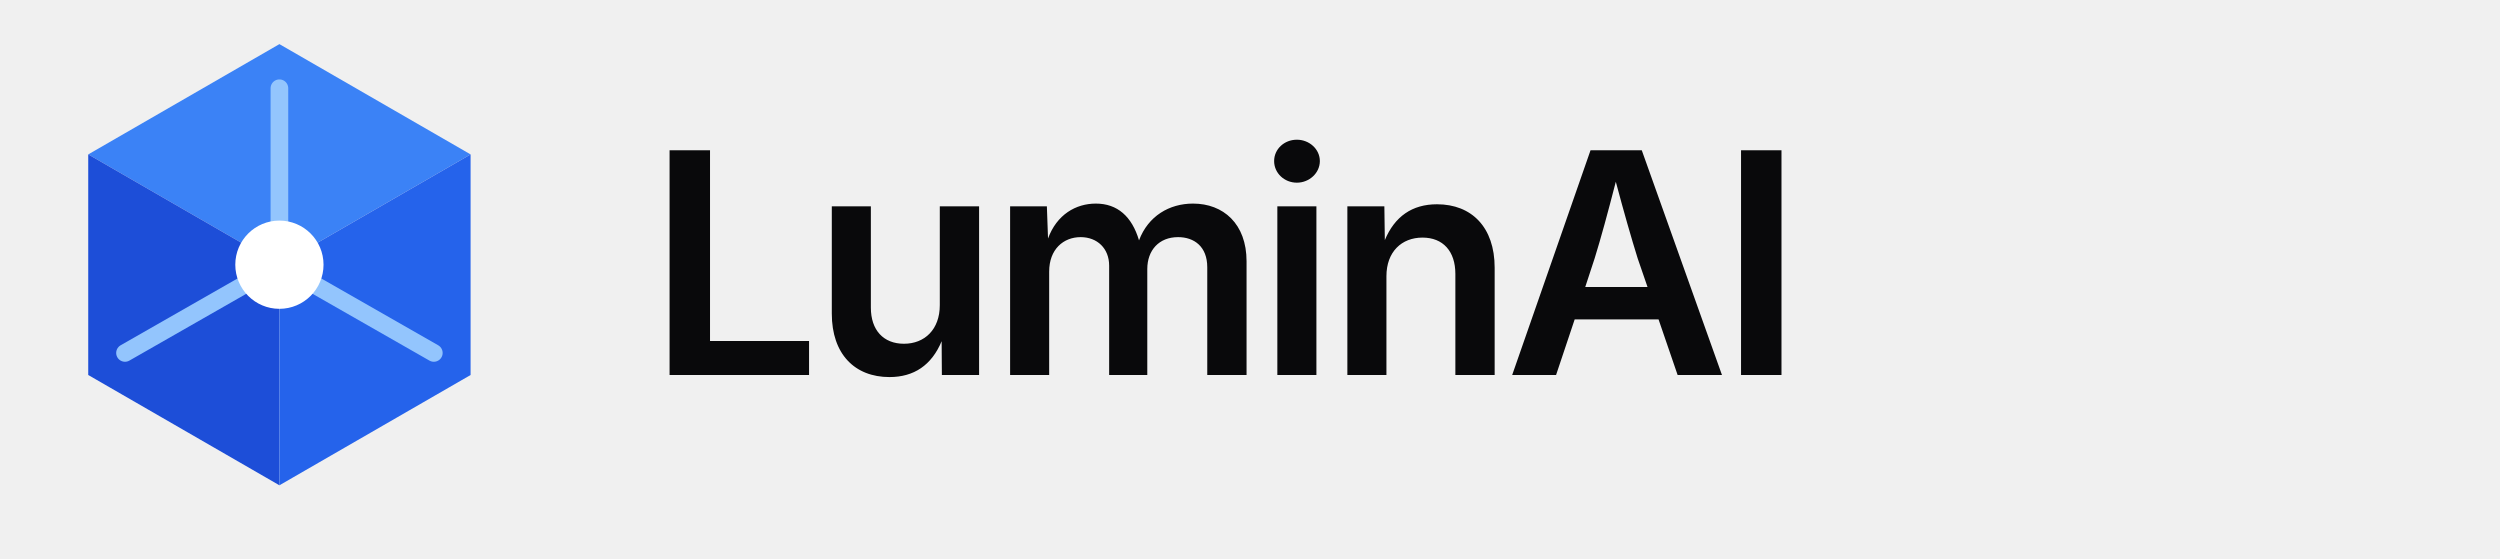
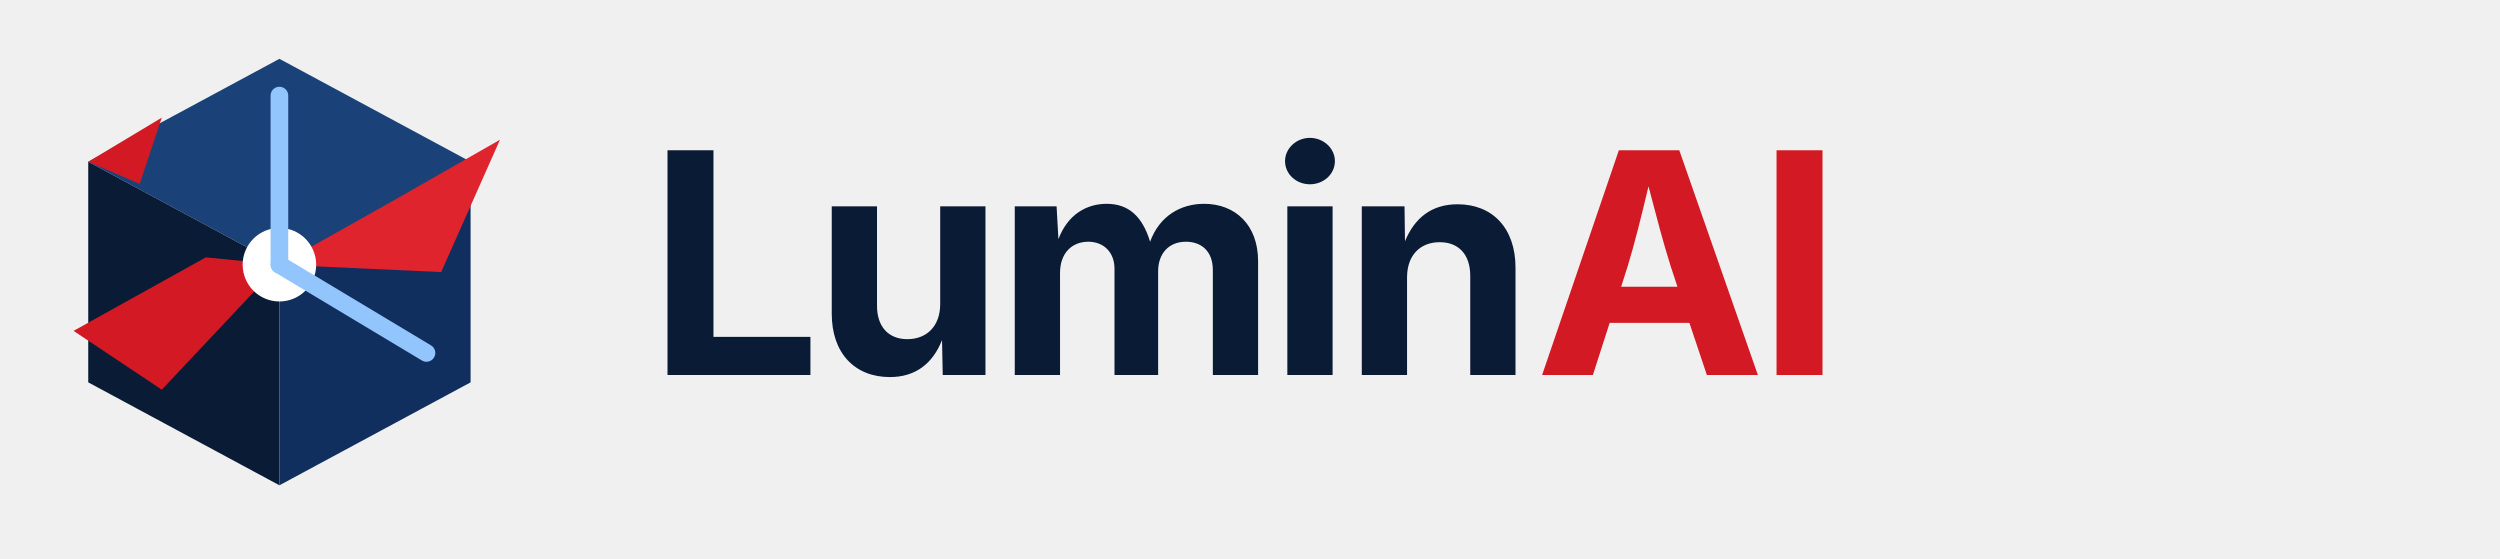
<svg xmlns="http://www.w3.org/2000/svg" width="170" height="38" viewBox="0 0 170 38" fill="none">
  <style>
    .wordmark {
-       fill: #09090b;
+       fill: #0A1B36;
      font-family: Inter, -apple-system, BlinkMacSystemFont, "Segoe UI", Roboto, sans-serif;
      font-size: 21px;
-       font-weight: 600;
-       letter-spacing: -0.035em;
+       font-weight: 700;
+       letter-spacing: -0.03em;
+     }
+     .wordmark-ai {
+       fill: #D31A24;
    }
    @media (prefers-color-scheme: dark) {
      .wordmark {
        fill: #f4f4f5;
      }
+       .wordmark-ai {
+         fill: #F87171;
+       }
    }
  </style>
-   <g id="mark">
-     <path d="M19 3L32 10.5L19 18L6 10.5L19 3Z" fill="#3B82F6" />
-     <path d="M6 10.5L19 18V33L6 25.5V10.5Z" fill="#1D4ED8" />
-     <path d="M19 18L32 10.5V25.5L19 33V18Z" fill="#2563EB" />
-     <path d="M19 18V6" stroke="#93C5FD" stroke-width="1.2" stroke-linecap="round" />
-     <path d="M19 18L8.5 24" stroke="#93C5FD" stroke-width="1.2" stroke-linecap="round" />
-     <path d="M19 18L29.5 24" stroke="#93C5FD" stroke-width="1.2" stroke-linecap="round" />
-     <circle cx="19" cy="18" r="3" fill="#FFFFFF" />
+   <g id="mark" transform="translate(1, 0.5)">
+     <path d="M18 3.5L31 10.5L18 17.5L5 10.5L18 3.5Z" fill="#1B4278" />
+     <path d="M5 10.5L18 17.5V32.5L5 25.5V10.5Z" fill="#0A1B36" />
+     <path d="M18 17.5L31 10.5V25.5L18 32.5V17.5Z" fill="#102F5E" />
+     <path d="M5 10.5L10 7.5L8.5 12L5 10.5Z" fill="#D31A24" />
+     <path d="M4 22L13 17L18 17.5L10 26L4 22Z" fill="#D31A24" />
+     <path d="M18 17.5L26 13L33 9L29 18L18 17.5Z" fill="#E0242D" />
+     <circle cx="18" cy="17.5" r="2.5" fill="#FFFFFF" />
+     <path d="M18 17.5V6" stroke="#93C5FD" stroke-width="1.2" stroke-linecap="round" />
+     <path d="M18 17.5L28 23.5" stroke="#93C5FD" stroke-width="1.2" stroke-linecap="round" />
  </g>
-   <text x="44" y="25.5" class="wordmark">LuminAI</text>
+   <text x="44" y="25.5" class="wordmark">Lumin<tspan class="wordmark-ai">AI</tspan>
+   </text>
</svg>
